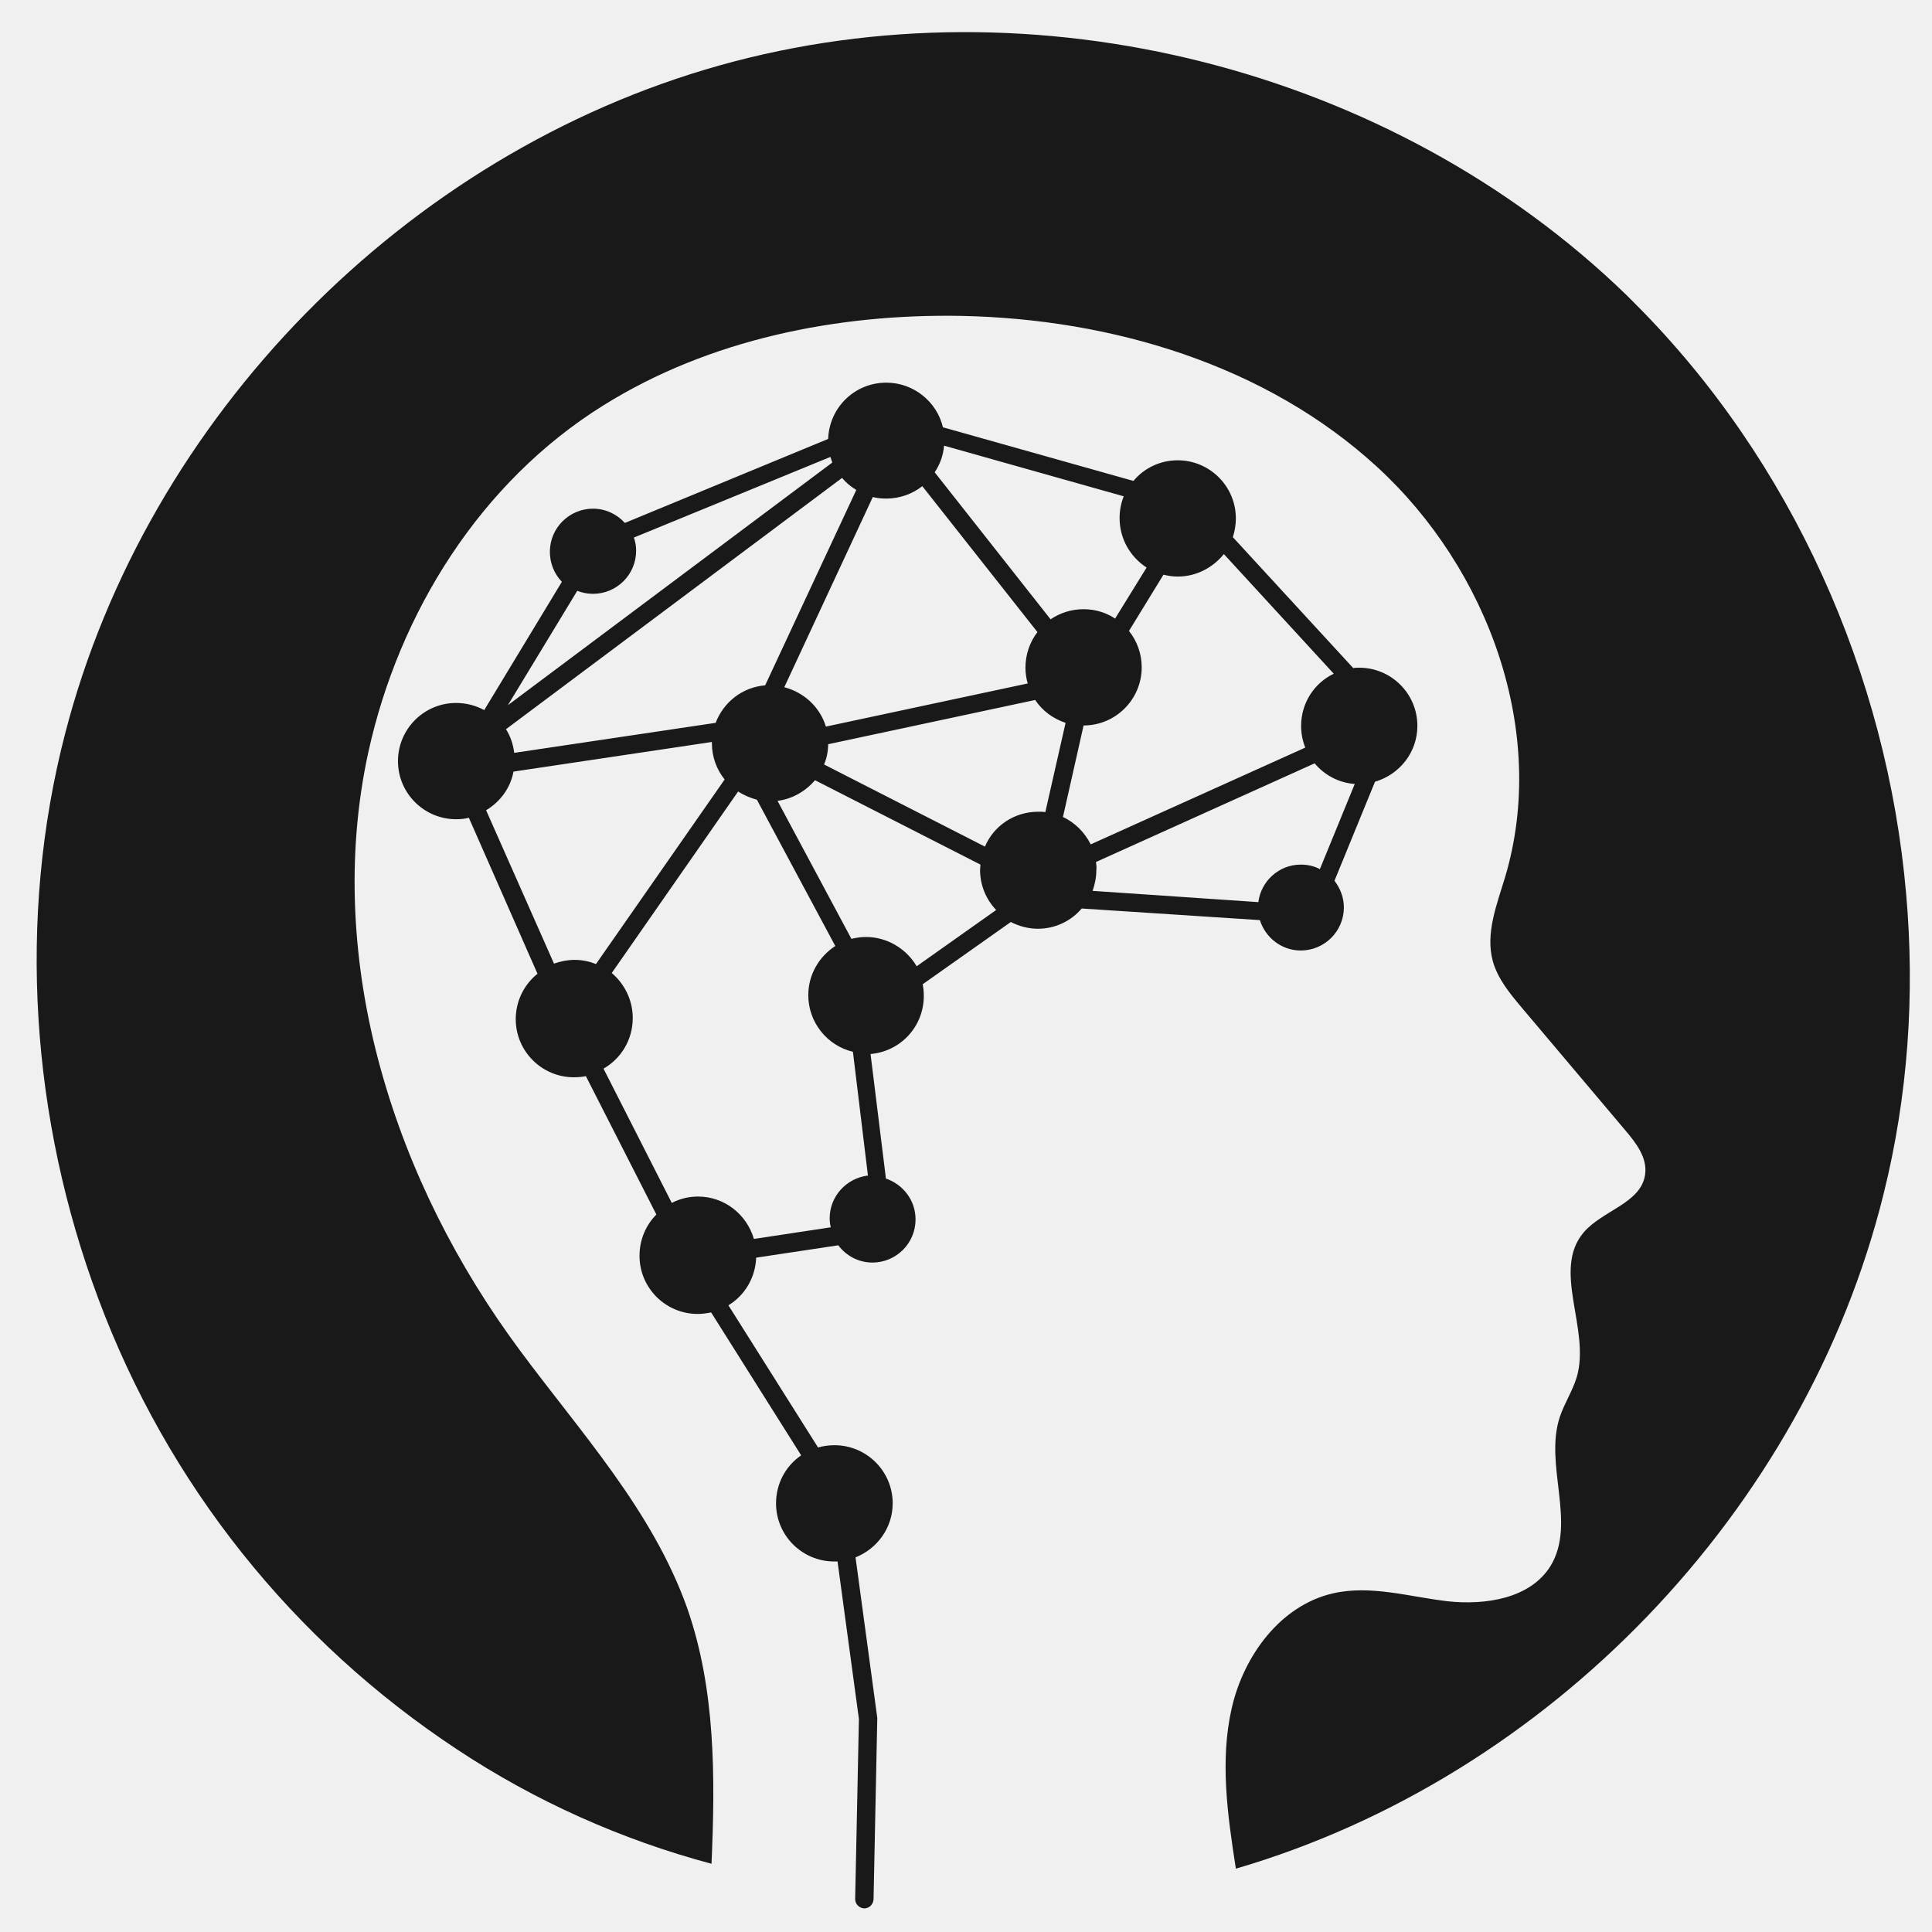
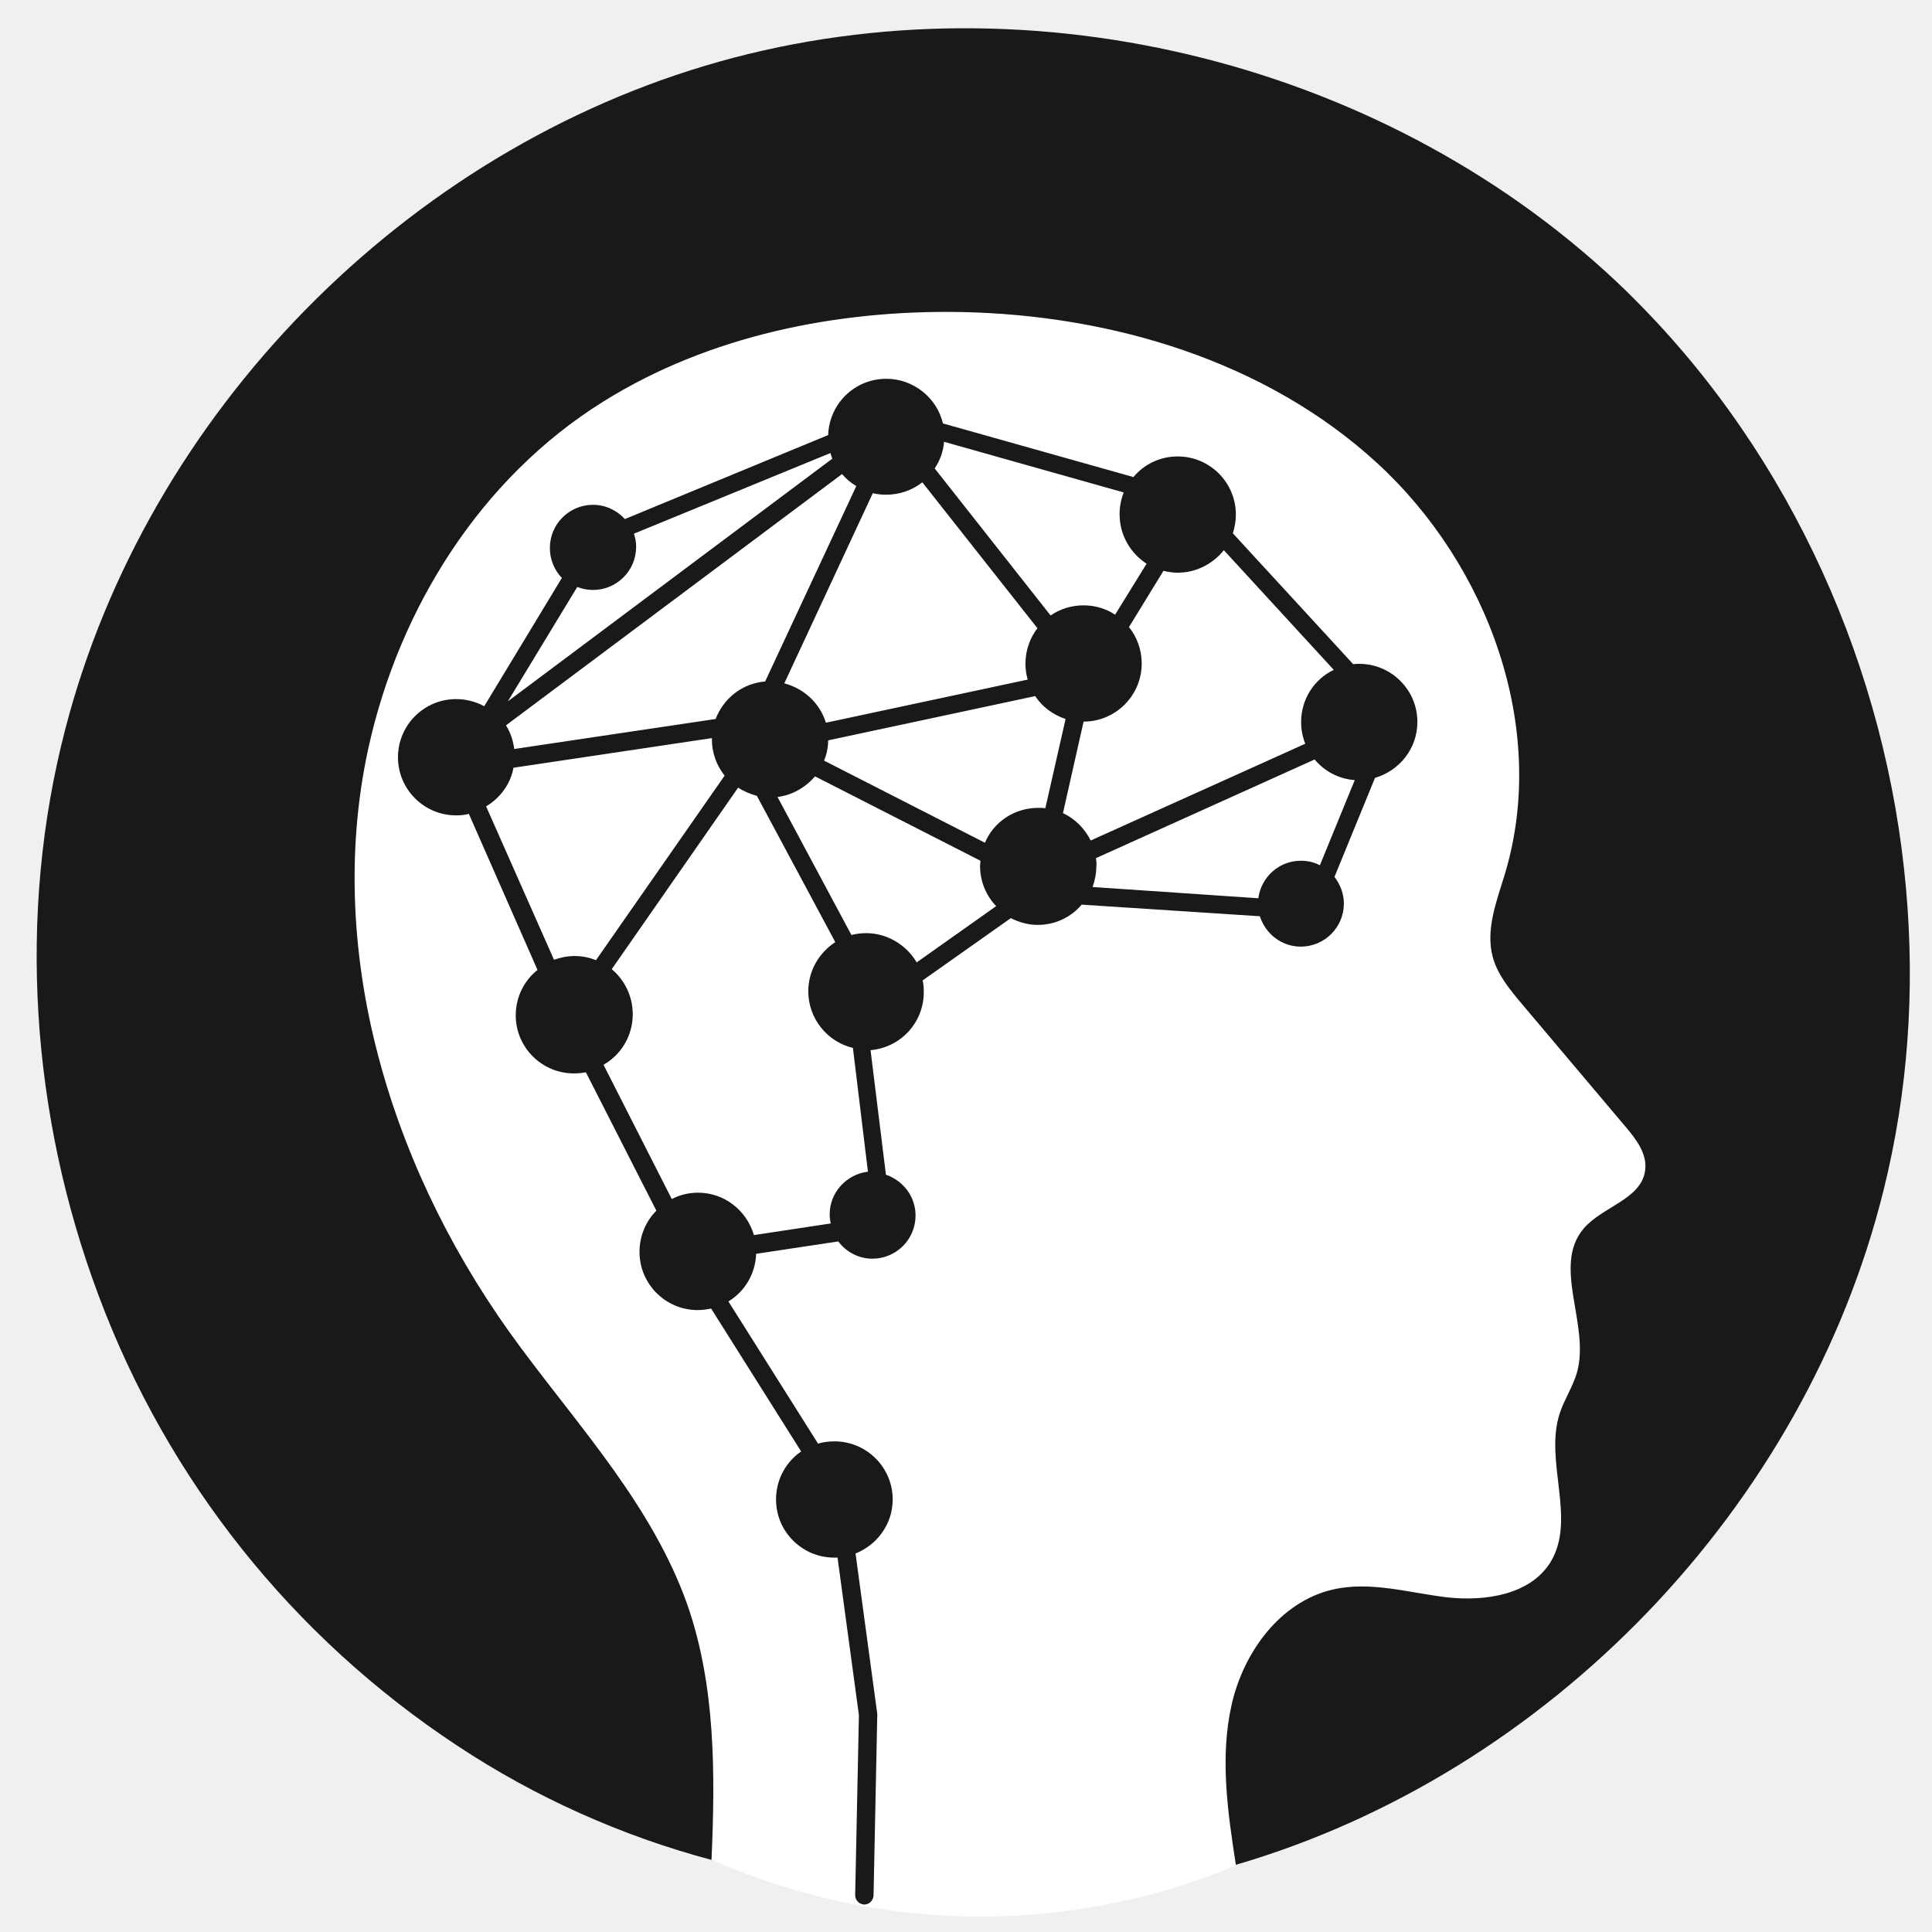
<svg xmlns="http://www.w3.org/2000/svg" width="500" zoomAndPan="magnify" viewBox="0 0 375 375" height="500" preserveAspectRatio="xMidYMid meet" version="1.0">
  <defs>
-     <clipPath id="908c084988">
-       <path d="M 77 74 L 276 74 L 276 370.5 L 77 370.5 Z M 77 74 " clip-rule="nonzero" />
+     <clipPath id="06ac7c742b">
+       <path d="M 42.594 28.414 L 338.02 28.414 L 338.02 372 L 42.594 372 Z M 42.594 28.414 " clip-rule="nonzero" />
+     </clipPath>
+     <clipPath id="f90872c470">
+       <path d="M 190.309 28.414 C 108.727 28.414 42.594 105.328 42.594 200.207 C 42.594 295.086 108.727 372 190.309 372 C 271.887 372 338.02 295.086 338.02 200.207 C 338.02 105.328 271.887 28.414 190.309 28.414 Z M 190.309 28.414 " clip-rule="nonzero" />
+     </clipPath>
+     <clipPath id="4759890973">
+       <path d="M 0.594 0.414 L 296.02 0.414 L 296.02 344 L 0.594 344 Z M 0.594 0.414 " clip-rule="nonzero" />
+     </clipPath>
+     <clipPath id="68bfcd92e5">
+       <path d="M 148.309 0.414 C 66.727 0.414 0.594 77.328 0.594 172.207 C 0.594 267.086 66.727 344 148.309 344 C 229.887 344 296.02 267.086 296.02 172.207 C 296.02 77.328 229.887 0.414 148.309 0.414 Z M 148.309 0.414 " clip-rule="nonzero" />
+     </clipPath>
+     <clipPath id="b248fffc1e">
+       <rect x="0" width="297" y="0" height="344" />
+     </clipPath>
+     <clipPath id="286889585e">
+       <path d="M 77 73 L 276 73 L 276 369.75 L 77 369.75 Z M 77 73 " clip-rule="nonzero" />
    </clipPath>
  </defs>
-   <path fill="#191919" d="M 369.973 173.426 C 366.258 130.84 347.77 89.418 317.484 59.059 C 316.902 58.477 316.246 57.82 315.664 57.238 C 270.238 13.195 200.715 -4.422 139.707 12.688 C 78.703 29.793 28.543 80.973 12.672 142.27 C 3.281 178.379 6.047 217.254 19.078 252.051 C 32.473 288.012 56.789 318.516 88.82 339.629 C 103.891 349.602 120.633 357.098 138.105 361.758 C 138.832 345.016 138.906 327.906 133.375 312.109 C 126.602 293.109 112.699 278.039 100.906 262.098 C 88.746 245.715 79.355 227.227 73.898 207.496 C 68.363 187.551 67.055 166.293 71.496 145.98 C 77.465 118.828 93.262 93.566 117.066 78.715 C 137.668 65.828 162.566 60.879 186.59 61.316 C 215.855 61.898 245.777 70.852 267.324 90.652 C 288.875 110.457 300.52 142.125 292.148 170.223 C 290.547 175.539 288.289 181.145 289.746 186.531 C 290.691 189.953 293.023 192.793 295.352 195.559 C 302.051 203.492 308.746 211.43 315.445 219.363 C 317.555 221.84 319.812 224.75 319.305 228.027 C 318.504 233.559 311.004 234.941 307.363 239.238 C 301.176 246.59 308.746 258.02 306.055 267.266 C 305.254 269.957 303.652 272.359 302.777 274.98 C 299.648 284.301 306.055 295.586 300.957 303.957 C 297.027 310.289 288.363 311.602 280.938 310.801 C 273.512 309.926 266.016 307.598 258.734 309.27 C 248.543 311.602 241.406 321.355 239.078 331.547 C 236.75 341.738 238.277 352.367 239.879 362.707 C 300.668 344.941 350.387 293.254 365.605 231.738 C 370.336 212.738 371.719 193.012 369.973 173.426 Z M 369.973 173.426 " fill-opacity="1" fill-rule="nonzero" />
-   <g clip-path="url(#908c084988)">
-     <path fill="#191919" d="M 244.539 178.594 C 245.629 182.016 248.762 184.492 252.473 184.492 C 257.059 184.492 260.844 180.781 260.844 176.121 C 260.844 174.156 260.117 172.406 259.023 170.953 L 266.887 151.734 C 271.621 150.348 275.113 146.055 275.113 140.887 C 275.113 134.625 270.02 129.602 263.828 129.602 C 263.395 129.602 263.027 129.602 262.664 129.676 L 239.297 104.266 C 239.66 103.102 239.879 101.938 239.879 100.629 C 239.879 94.367 234.781 89.344 228.594 89.344 C 225.172 89.344 222.043 90.871 220.004 93.348 L 183.023 82.938 C 181.859 77.988 177.344 74.273 172.031 74.273 C 165.914 74.273 160.965 79.078 160.746 85.195 L 121.289 101.5 C 119.762 99.828 117.578 98.734 115.102 98.734 C 110.516 98.734 106.73 102.449 106.73 107.105 C 106.73 109.363 107.602 111.402 109.059 112.93 L 93.988 137.828 C 92.387 136.953 90.496 136.445 88.527 136.445 C 82.27 136.445 77.246 141.539 77.246 147.73 C 77.246 153.988 82.34 159.012 88.527 159.012 C 89.402 159.012 90.203 158.941 91.004 158.723 L 104.328 189.008 C 101.777 191.043 100.105 194.246 100.105 197.816 C 100.105 204.074 105.199 209.098 111.387 209.098 C 112.188 209.098 112.988 209.027 113.719 208.879 L 127.402 235.742 C 125.367 237.781 124.129 240.621 124.129 243.75 C 124.129 250.012 129.223 255.035 135.41 255.035 C 136.359 255.035 137.23 254.891 138.031 254.742 L 155.504 282.48 C 152.52 284.52 150.629 287.941 150.629 291.797 C 150.629 298.059 155.723 303.082 161.91 303.082 C 162.129 303.082 162.348 303.082 162.566 303.082 L 166.715 333.66 L 165.988 368.602 C 165.988 369.547 166.715 370.348 167.734 370.422 C 168.68 370.422 169.48 369.695 169.555 368.676 L 170.281 333.441 L 166.059 302.281 C 170.281 300.605 173.27 296.531 173.27 291.797 C 173.27 285.539 168.172 280.516 161.984 280.516 C 160.891 280.516 159.801 280.66 158.781 280.953 L 141.383 253.359 C 144.512 251.469 146.625 248.047 146.77 244.113 L 162.711 241.711 C 164.242 243.75 166.645 245.062 169.336 245.062 C 173.922 245.062 177.707 241.348 177.707 236.691 C 177.707 232.977 175.305 229.918 171.957 228.754 L 168.973 204.586 C 174.797 204.074 179.309 199.27 179.309 193.301 C 179.309 192.5 179.238 191.773 179.09 191.043 L 196.199 178.961 C 197.801 179.762 199.547 180.27 201.441 180.27 C 204.863 180.27 207.922 178.742 209.957 176.34 Z M 99.812 146.129 C 99.594 144.453 99.086 142.926 98.211 141.539 L 163.441 92.766 C 164.242 93.711 165.113 94.441 166.207 95.094 L 148.516 133.023 C 144.074 133.387 140.434 136.301 138.906 140.305 Z M 169.41 96.477 C 170.281 96.695 171.156 96.77 172.031 96.77 C 174.652 96.77 177.055 95.895 179.02 94.367 L 201.367 122.688 C 199.914 124.578 199.039 126.98 199.039 129.602 C 199.039 130.621 199.184 131.641 199.477 132.66 L 160.309 141.031 C 159.145 137.246 156.086 134.406 152.23 133.387 Z M 160.746 144.453 L 200.93 135.863 C 202.316 137.973 204.426 139.504 206.828 140.305 L 202.898 157.629 C 202.461 157.555 202.023 157.555 201.516 157.555 C 196.855 157.555 192.852 160.324 191.176 164.328 L 159.945 148.383 C 160.453 147.219 160.746 145.836 160.746 144.453 Z M 212.727 167.312 L 255.168 148.164 C 257.059 150.422 259.824 151.949 262.957 152.168 L 256.188 168.695 C 255.094 168.113 253.855 167.82 252.473 167.82 C 248.25 167.82 244.758 171.023 244.246 175.102 L 212.07 172.918 C 212.508 171.68 212.797 170.297 212.797 168.914 C 212.871 168.332 212.797 167.82 212.727 167.312 Z M 258.879 130.766 C 255.094 132.586 252.547 136.445 252.547 140.887 C 252.547 142.414 252.836 143.797 253.348 145.109 L 211.707 163.891 C 210.539 161.562 208.648 159.668 206.32 158.574 L 210.324 140.812 C 216.582 140.812 221.605 135.719 221.605 129.527 C 221.605 126.836 220.66 124.359 219.133 122.469 L 225.828 111.547 C 226.703 111.766 227.648 111.91 228.594 111.91 C 232.234 111.91 235.438 110.164 237.551 107.543 Z M 222.555 110.164 L 216.438 120.066 C 214.691 118.898 212.578 118.246 210.324 118.246 C 207.922 118.246 205.734 118.973 203.918 120.211 L 181.422 91.672 C 182.441 90.145 183.094 88.398 183.242 86.504 L 218.113 96.332 C 217.602 97.645 217.312 99.027 217.312 100.555 C 217.312 104.633 219.422 108.125 222.555 110.164 Z M 161.184 88.688 C 161.328 89.051 161.402 89.418 161.547 89.781 L 98.574 136.883 L 112.043 114.68 C 112.988 115.043 114.008 115.262 115.102 115.262 C 119.688 115.262 123.473 111.547 123.473 106.887 C 123.473 106.016 123.328 105.141 123.035 104.34 Z M 94.352 157.266 C 97.047 155.664 99.086 152.969 99.668 149.766 L 138.18 144.016 C 138.18 144.09 138.18 144.234 138.18 144.309 C 138.18 146.93 139.125 149.402 140.652 151.297 L 115.684 187.113 C 114.371 186.605 112.988 186.312 111.535 186.312 C 110.152 186.312 108.766 186.605 107.531 187.039 Z M 146.332 240.477 C 144.949 235.742 140.652 232.25 135.484 232.25 C 133.664 232.25 131.918 232.684 130.391 233.484 L 117.141 207.426 C 120.562 205.457 122.816 201.82 122.816 197.598 C 122.816 194.102 121.215 190.973 118.742 188.859 L 143.273 153.625 C 144.367 154.352 145.605 154.863 146.914 155.227 L 162.129 183.617 C 159 185.656 156.887 189.152 156.887 193.156 C 156.887 198.469 160.602 202.984 165.551 204.148 L 168.465 228.172 C 164.312 228.68 161.039 232.176 161.039 236.473 C 161.039 237.055 161.109 237.637 161.254 238.219 Z M 168.098 181.871 C 167.078 181.871 166.133 182.016 165.262 182.234 L 150.918 155.445 C 153.832 155.082 156.379 153.551 158.199 151.441 L 190.305 167.82 C 190.305 168.184 190.23 168.477 190.23 168.84 C 190.23 171.824 191.395 174.59 193.359 176.629 L 177.926 187.551 C 175.961 184.199 172.25 181.871 168.098 181.871 Z M 168.098 181.871 " fill-opacity="1" fill-rule="nonzero" />
+   <g clip-path="url(#06ac7c742b)">
+     <g clip-path="url(#f90872c470)">
+       <g transform="matrix(1, 0, 0, 1, 42, 28)">
+         <g clip-path="url(#b248fffc1e)">
+           <g clip-path="url(#4759890973)">
+             <g clip-path="url(#68bfcd92e5)">
+               <path fill="#ffffff" d="M 0.594 0.414 L 296.02 0.414 L 296.02 344.305 L 0.594 344.305 Z M 0.594 0.414 " fill-opacity="1" fill-rule="nonzero" />
+             </g>
+           </g>
+         </g>
+       </g>
+     </g>
+   </g>
+   <path fill="#191919" d="M 369.973 172.676 C 366.258 130.09 347.77 88.668 317.484 58.309 C 316.902 57.727 316.246 57.07 315.664 56.488 C 270.238 12.445 200.715 -5.172 139.707 11.938 C 78.703 29.043 28.543 80.223 12.672 141.52 C 3.281 177.629 6.047 216.504 19.078 251.301 C 32.473 287.262 56.789 317.766 88.82 338.879 C 103.891 348.852 120.633 356.348 138.105 361.008 C 138.832 344.266 138.906 327.156 133.375 311.359 C 126.602 292.359 112.699 277.289 100.906 261.348 C 88.746 244.965 79.355 226.477 73.898 206.746 C 68.363 186.801 67.055 165.543 71.496 145.23 C 77.465 118.078 93.262 92.816 117.066 77.965 C 137.668 65.078 162.566 60.129 186.59 60.566 C 215.855 61.148 245.777 70.102 267.324 89.902 C 288.875 109.707 300.52 141.375 292.148 169.473 C 290.547 174.789 288.289 180.395 289.746 185.781 C 290.691 189.203 293.023 192.043 295.352 194.809 C 302.051 202.742 308.746 210.68 315.445 218.613 C 317.555 221.09 319.812 224 319.305 227.277 C 318.504 232.809 311.004 234.191 307.363 238.488 C 301.176 245.84 308.746 257.27 306.055 266.516 C 305.254 269.207 303.652 271.609 302.777 274.23 C 299.648 283.551 306.055 294.836 300.957 303.207 C 297.027 309.539 288.363 310.852 280.938 310.051 C 273.512 309.176 266.016 306.848 258.734 308.52 C 248.543 310.852 241.406 320.605 239.078 330.797 C 236.75 340.988 238.277 351.617 239.879 361.957 C 300.668 344.191 350.387 292.504 365.605 230.988 C 370.336 211.988 371.719 192.262 369.973 172.676 Z M 369.973 172.676 " fill-opacity="1" fill-rule="nonzero" />
+   <g clip-path="url(#286889585e)">
+     <path fill="#191919" d="M 244.539 177.844 C 245.629 181.266 248.762 183.742 252.473 183.742 C 257.059 183.742 260.844 180.031 260.844 175.371 C 260.844 173.406 260.117 171.656 259.023 170.203 L 266.887 150.984 C 271.621 149.598 275.113 145.305 275.113 140.137 C 275.113 133.875 270.02 128.852 263.828 128.852 C 263.395 128.852 263.027 128.852 262.664 128.926 L 239.297 103.516 C 239.66 102.352 239.879 101.188 239.879 99.879 C 239.879 93.617 234.781 88.594 228.594 88.594 C 225.172 88.594 222.043 90.121 220.004 92.598 L 183.023 82.188 C 181.859 77.238 177.344 73.523 172.031 73.523 C 165.914 73.523 160.965 78.328 160.746 84.445 L 121.289 100.75 C 119.762 99.078 117.578 97.984 115.102 97.984 C 110.516 97.984 106.73 101.699 106.73 106.355 C 106.73 108.613 107.602 110.652 109.059 112.18 L 93.988 137.078 C 92.387 136.203 90.496 135.695 88.527 135.695 C 82.27 135.695 77.246 140.789 77.246 146.98 C 77.246 153.238 82.34 158.262 88.527 158.262 C 89.402 158.262 90.203 158.191 91.004 157.973 L 104.328 188.258 C 101.777 190.293 100.105 193.496 100.105 197.066 C 100.105 203.324 105.199 208.348 111.387 208.348 C 112.188 208.348 112.988 208.277 113.719 208.129 L 127.402 234.992 C 125.367 237.031 124.129 239.871 124.129 243 C 124.129 249.262 129.223 254.285 135.41 254.285 C 136.359 254.285 137.23 254.141 138.031 253.992 L 155.504 281.73 C 152.52 283.77 150.629 287.191 150.629 291.047 C 150.629 297.309 155.723 302.332 161.91 302.332 C 162.129 302.332 162.348 302.332 162.566 302.332 L 166.715 332.91 L 165.988 367.852 C 165.988 368.797 166.715 369.598 167.734 369.672 C 168.68 369.672 169.48 368.945 169.555 367.926 L 170.281 332.691 L 166.059 301.531 C 170.281 299.855 173.27 295.781 173.27 291.047 C 173.27 284.789 168.172 279.766 161.984 279.766 C 160.891 279.766 159.801 279.91 158.781 280.203 L 141.383 252.609 C 144.512 250.719 146.625 247.297 146.77 243.363 L 162.711 240.961 C 164.242 243 166.645 244.312 169.336 244.312 C 173.922 244.312 177.707 240.598 177.707 235.941 C 177.707 232.227 175.305 229.168 171.957 228.004 L 168.973 203.836 C 174.797 203.324 179.309 198.52 179.309 192.551 C 179.309 191.75 179.238 191.023 179.09 190.293 L 196.199 178.211 C 197.801 179.012 199.547 179.52 201.441 179.52 C 204.863 179.52 207.922 177.992 209.957 175.59 Z M 99.812 145.379 C 99.594 143.703 99.086 142.176 98.211 140.789 L 163.441 92.016 C 164.242 92.961 165.113 93.691 166.207 94.344 L 148.516 132.273 C 144.074 132.637 140.434 135.551 138.906 139.555 Z M 169.41 95.727 C 170.281 95.945 171.156 96.02 172.031 96.02 C 174.652 96.02 177.055 95.145 179.02 93.617 L 201.367 121.938 C 199.914 123.828 199.039 126.23 199.039 128.852 C 199.039 129.871 199.184 130.891 199.477 131.91 L 160.309 140.281 C 159.145 136.496 156.086 133.656 152.23 132.637 Z M 160.746 143.703 L 200.93 135.113 C 202.316 137.223 204.426 138.754 206.828 139.555 L 202.898 156.879 C 202.461 156.805 202.023 156.805 201.516 156.805 C 196.855 156.805 192.852 159.574 191.176 163.578 L 159.945 147.633 C 160.453 146.469 160.746 145.086 160.746 143.703 Z M 212.727 166.562 L 255.168 147.414 C 257.059 149.672 259.824 151.199 262.957 151.418 L 256.188 167.945 C 255.094 167.363 253.855 167.07 252.473 167.07 C 248.25 167.07 244.758 170.273 244.246 174.352 L 212.07 172.168 C 212.508 170.93 212.797 169.547 212.797 168.164 C 212.871 167.582 212.797 167.07 212.727 166.562 Z M 258.879 130.016 C 255.094 131.836 252.547 135.695 252.547 140.137 C 252.547 141.664 252.836 143.047 253.348 144.359 L 211.707 163.141 C 210.539 160.812 208.648 158.918 206.32 157.824 L 210.324 140.062 C 216.582 140.062 221.605 134.969 221.605 128.777 C 221.605 126.086 220.66 123.609 219.133 121.719 L 225.828 110.797 C 226.703 111.016 227.648 111.16 228.594 111.16 C 232.234 111.16 235.438 109.414 237.551 106.793 Z M 222.555 109.414 L 216.438 119.316 C 214.691 118.148 212.578 117.496 210.324 117.496 C 207.922 117.496 205.734 118.223 203.918 119.461 L 181.422 90.922 C 182.441 89.395 183.094 87.648 183.242 85.754 L 218.113 95.582 C 217.602 96.895 217.312 98.277 217.312 99.805 C 217.312 103.883 219.422 107.375 222.555 109.414 Z M 161.184 87.938 C 161.328 88.301 161.402 88.668 161.547 89.031 L 98.574 136.133 L 112.043 113.93 C 112.988 114.293 114.008 114.512 115.102 114.512 C 119.688 114.512 123.473 110.797 123.473 106.137 C 123.473 105.266 123.328 104.391 123.035 103.59 Z M 94.352 156.516 C 97.047 154.914 99.086 152.219 99.668 149.016 L 138.18 143.266 C 138.18 143.34 138.18 143.484 138.18 143.559 C 138.18 146.18 139.125 148.652 140.652 150.547 L 115.684 186.363 C 114.371 185.855 112.988 185.562 111.535 185.562 C 110.152 185.562 108.766 185.855 107.531 186.289 Z M 146.332 239.727 C 144.949 234.992 140.652 231.5 135.484 231.5 C 133.664 231.5 131.918 231.934 130.391 232.734 L 117.141 206.676 C 120.562 204.707 122.816 201.07 122.816 196.848 C 122.816 193.352 121.215 190.223 118.742 188.109 L 143.273 152.875 C 144.367 153.602 145.605 154.113 146.914 154.477 L 162.129 182.867 C 159 184.906 156.887 188.402 156.887 192.406 C 156.887 197.719 160.602 202.234 165.551 203.398 L 168.465 227.422 C 164.312 227.93 161.039 231.426 161.039 235.723 C 161.039 236.305 161.109 236.887 161.254 237.469 Z M 168.098 181.121 C 167.078 181.121 166.133 181.266 165.262 181.484 L 150.918 154.695 C 153.832 154.332 156.379 152.801 158.199 150.691 L 190.305 167.07 C 190.305 167.434 190.23 167.727 190.23 168.09 C 190.23 171.074 191.395 173.84 193.359 175.879 L 177.926 186.801 C 175.961 183.449 172.25 181.121 168.098 181.121 Z M 168.098 181.121 " fill-opacity="1" fill-rule="nonzero" />
  </g>
</svg>
